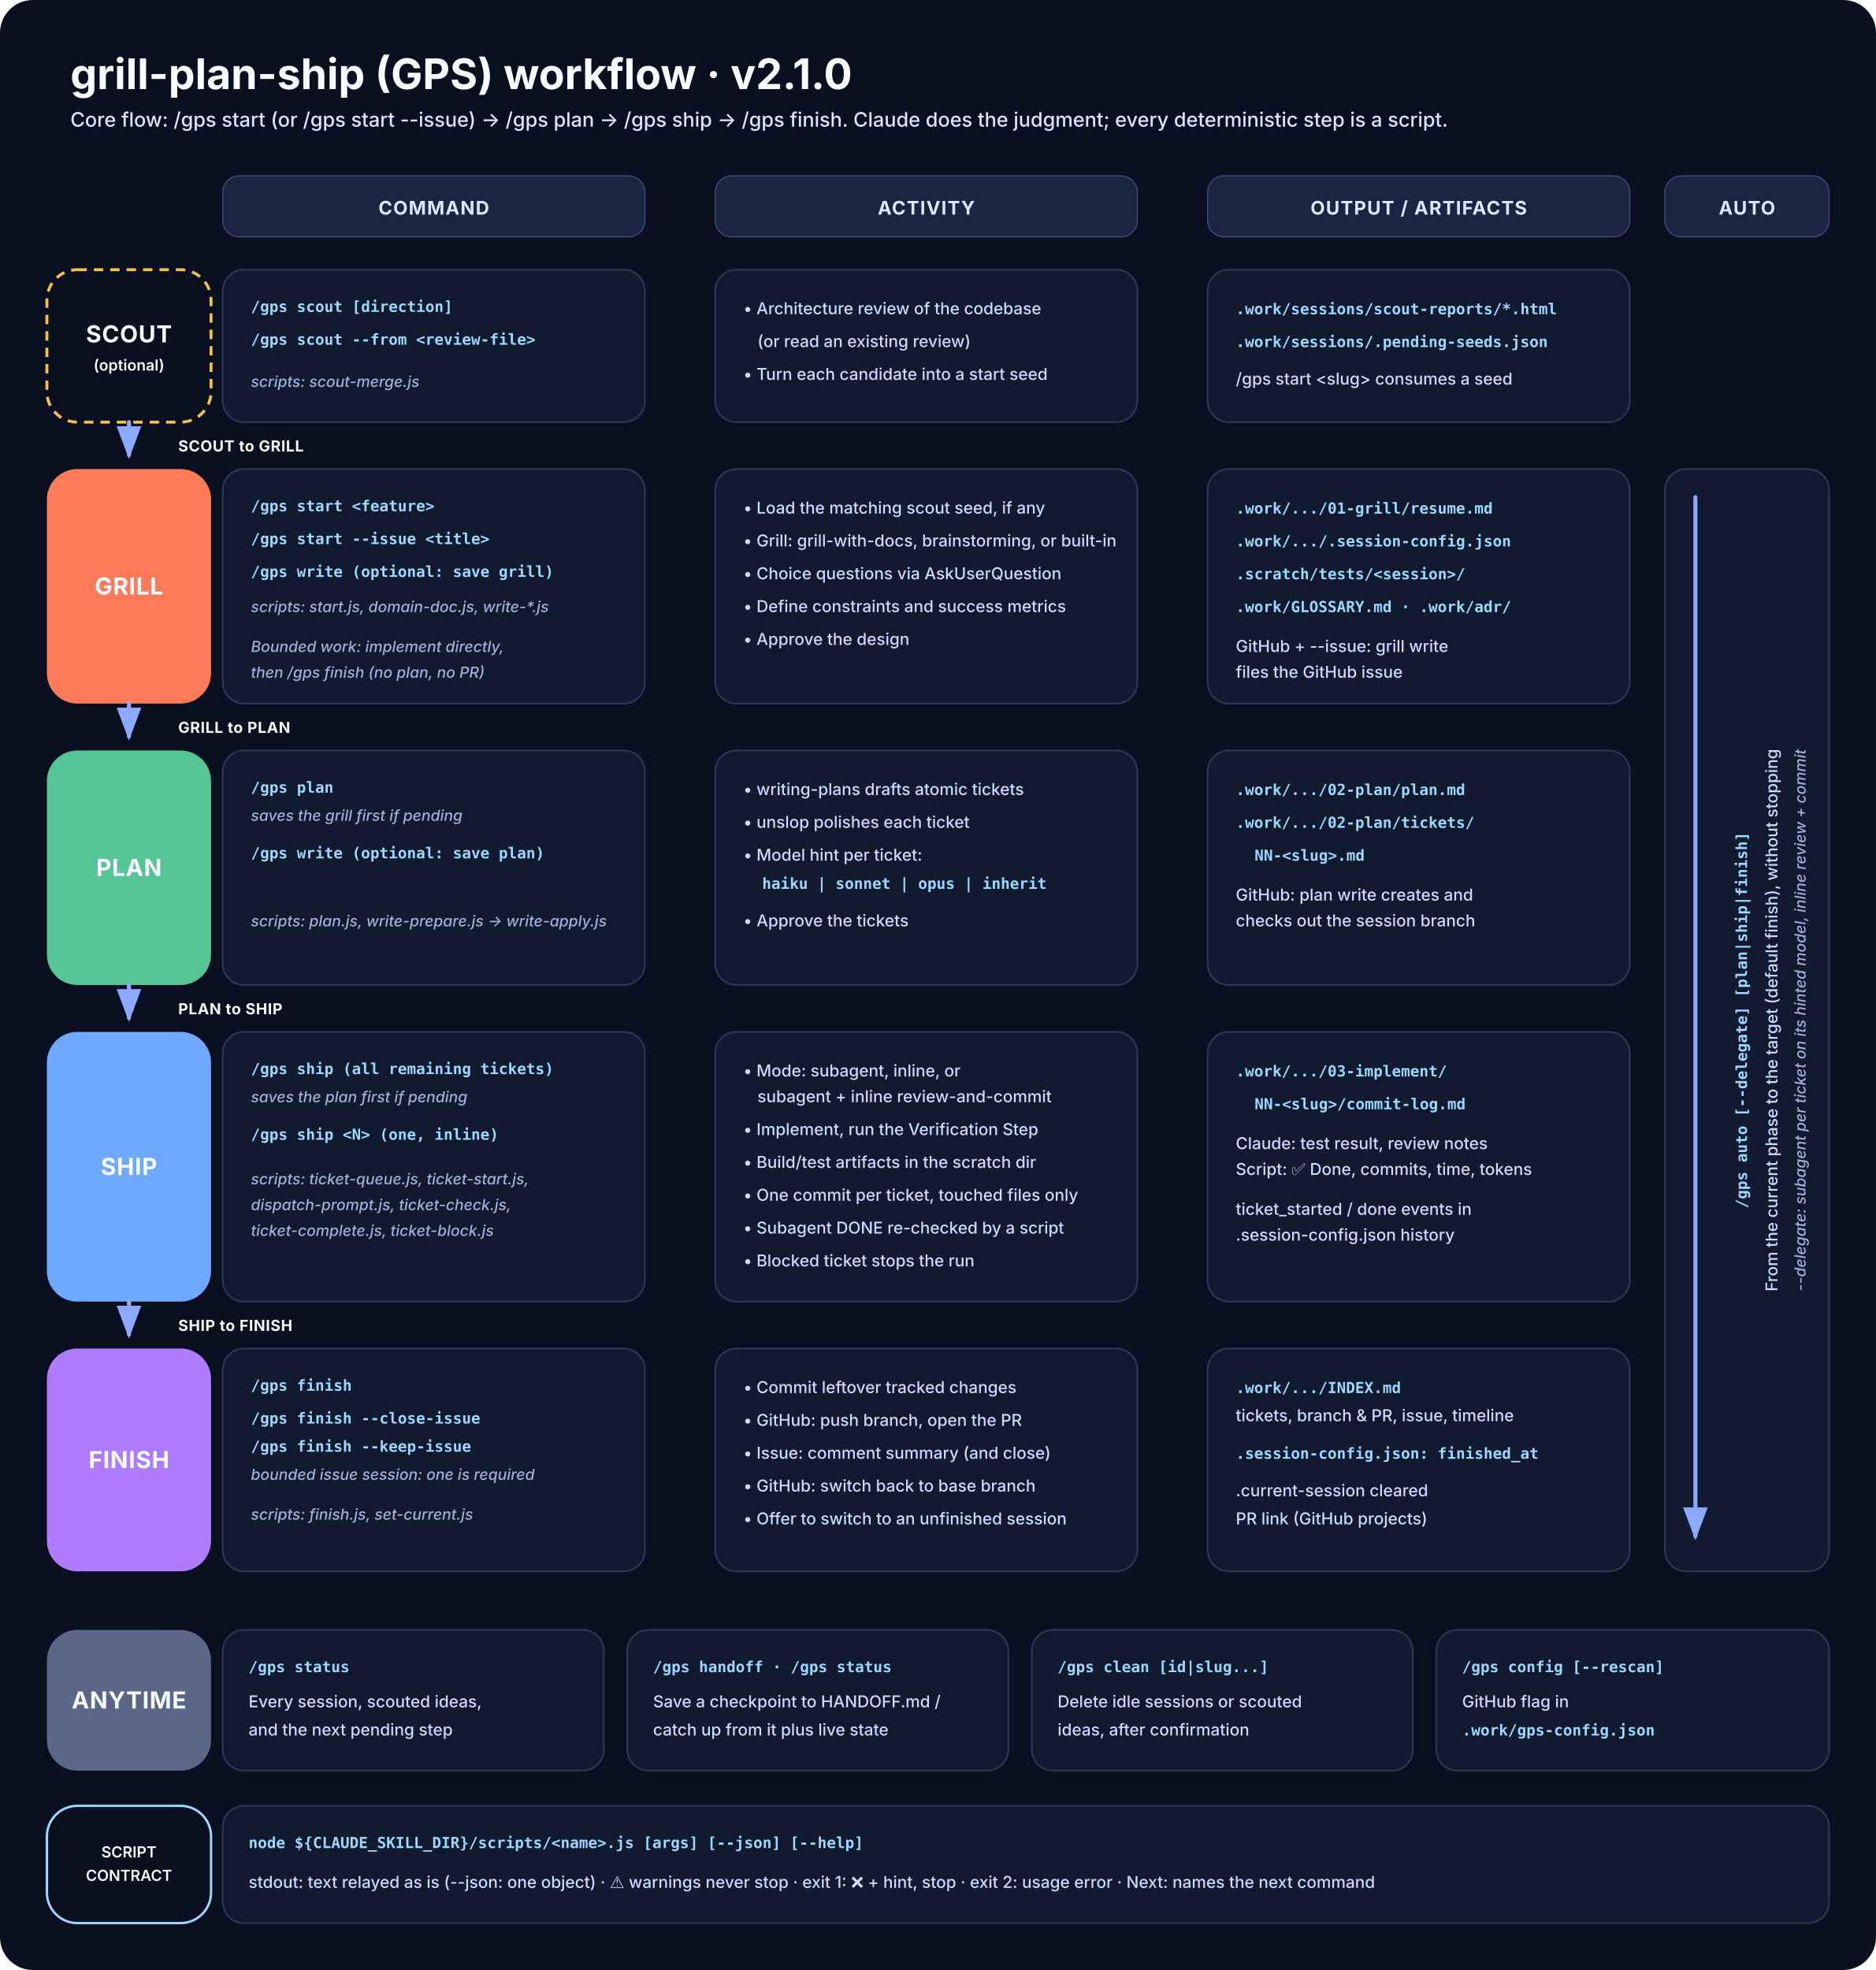
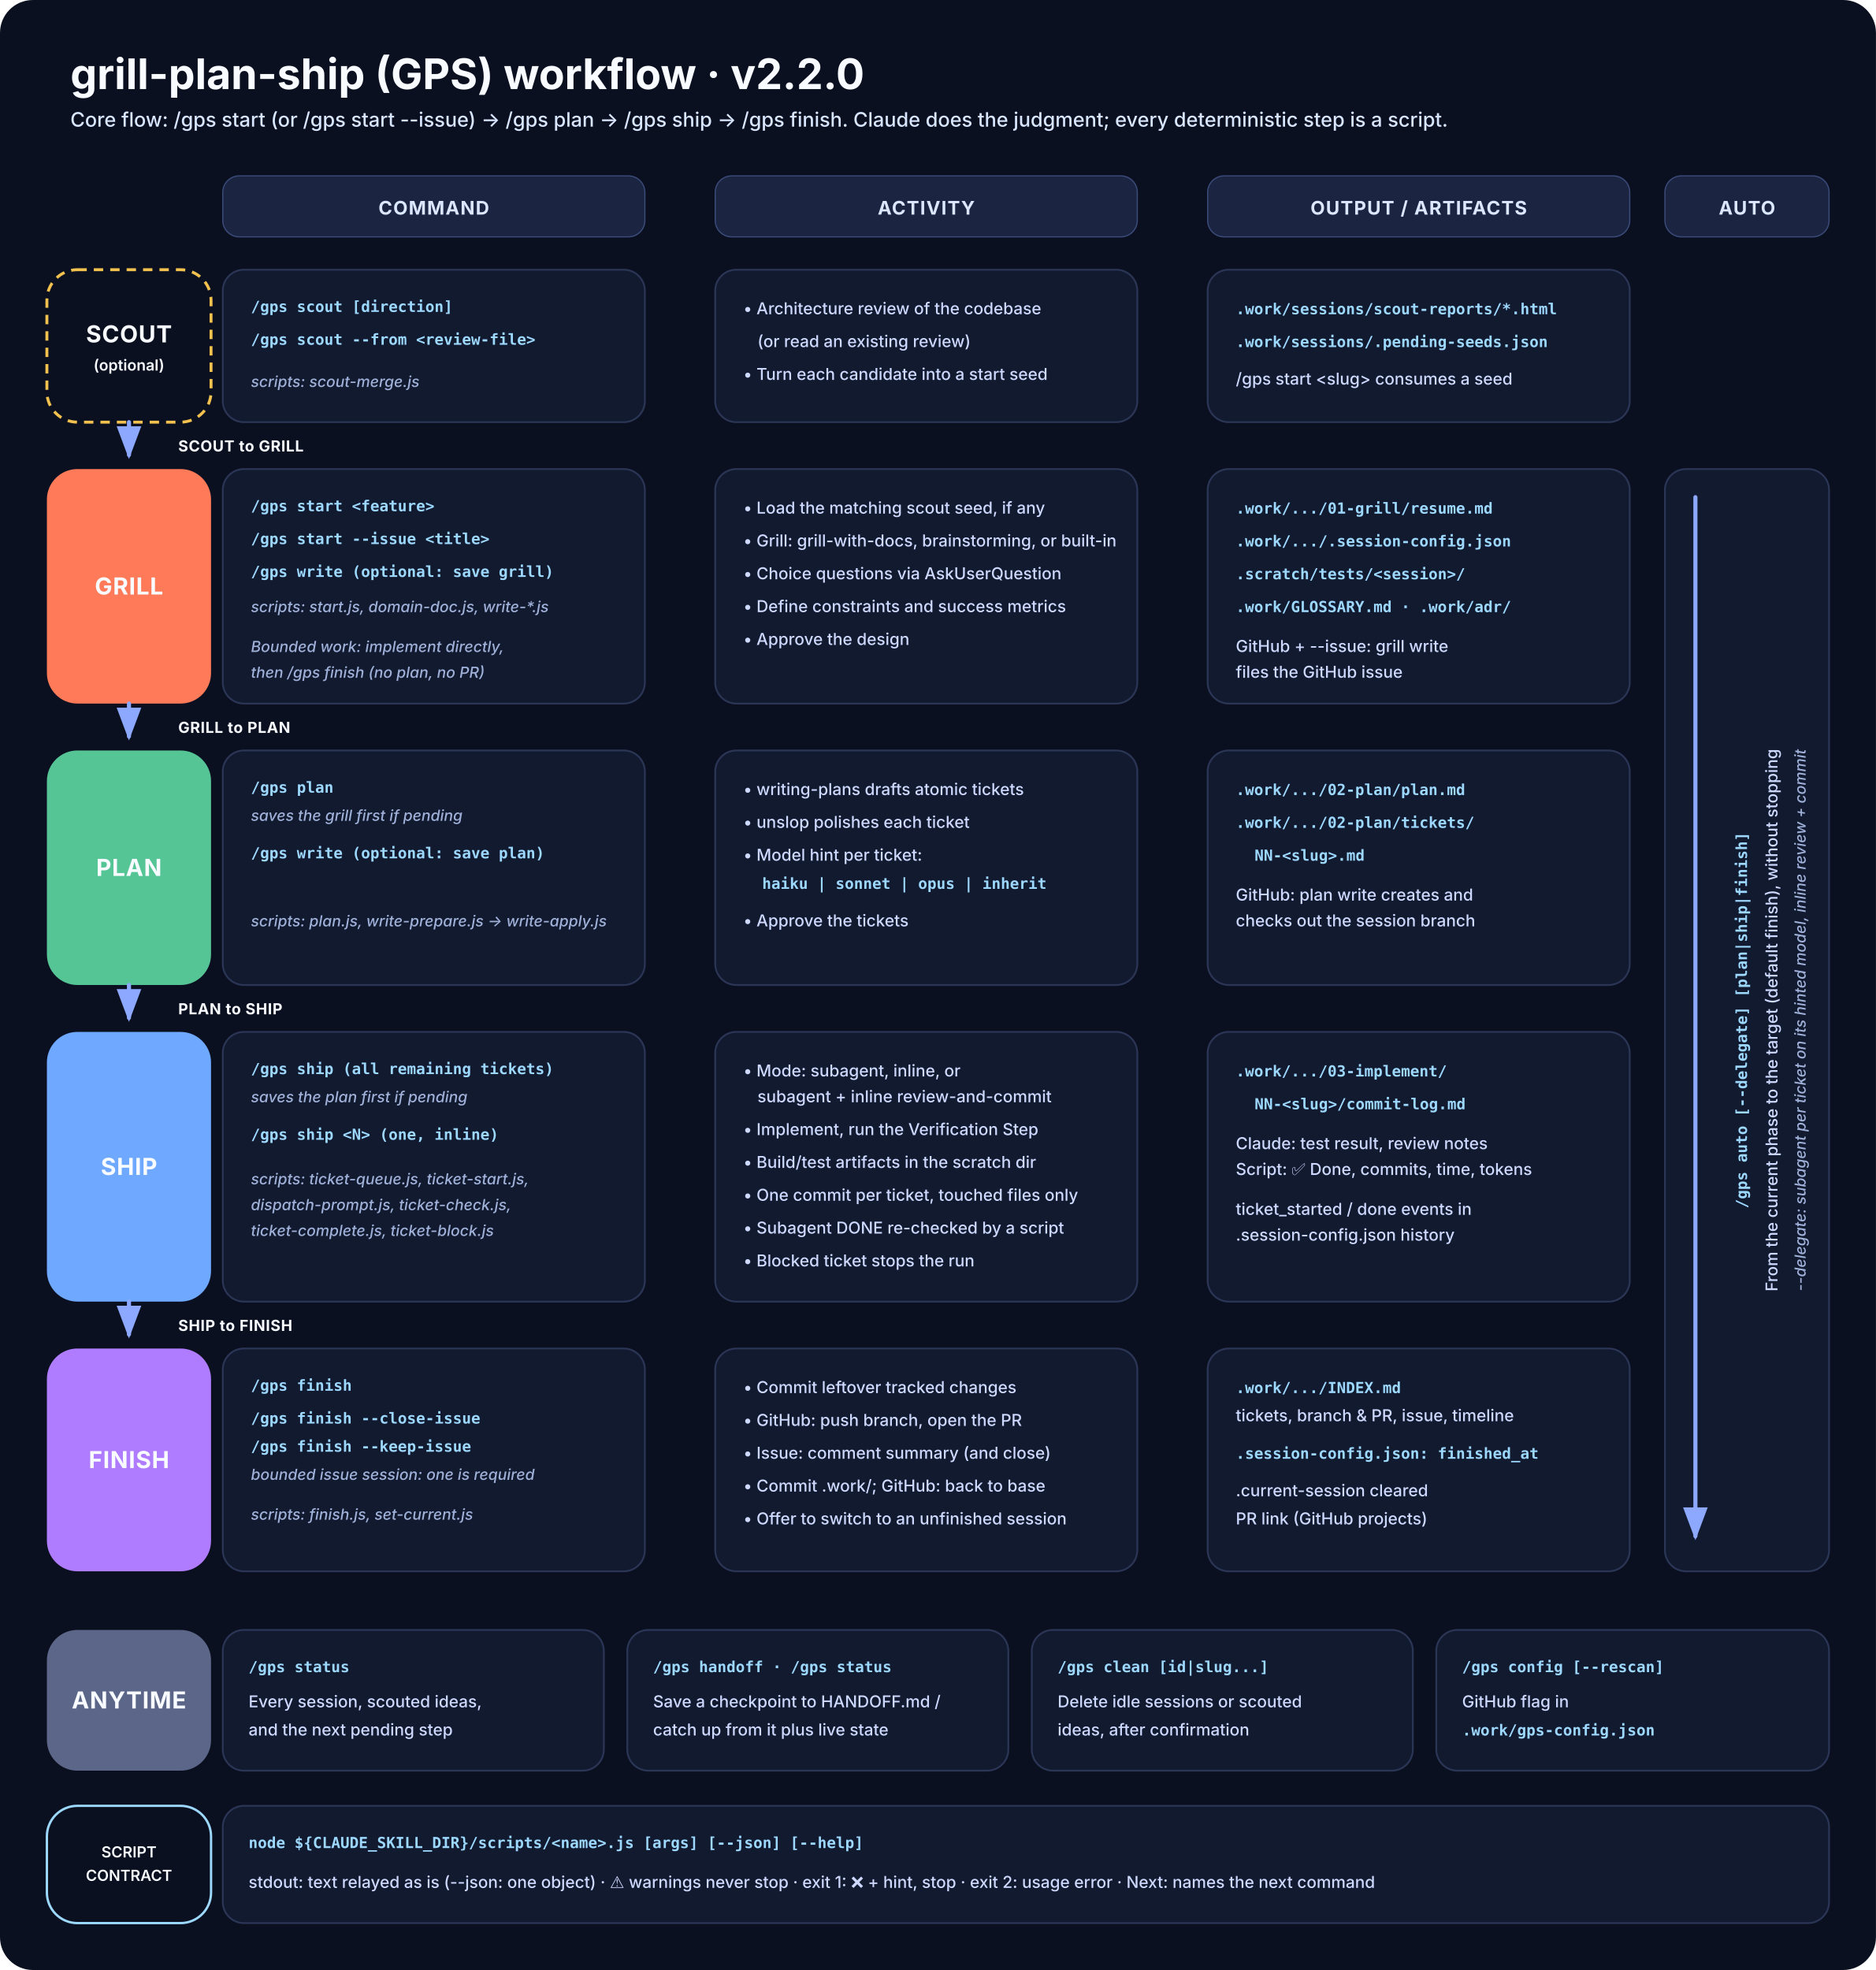
<svg xmlns="http://www.w3.org/2000/svg" viewBox="0 0 1600 1680" role="img" aria-labelledby="svg-title svg-desc" focusable="false">
  <defs>
    <style>
      .bg { fill: #0b1020; }
      .panel { fill: #121a2f; stroke: #2b3657; stroke-width: 1.5; }
      .header { fill: #1b2542; stroke: #3b4b7a; stroke-width: 1; }
      .phase { font: 700 20px "Inter", "Segoe UI", Arial, sans-serif; fill: #f8fbff; letter-spacing: 0.5px; }
      .phaseSmall { font: 600 13px "Inter", "Segoe UI", Arial, sans-serif; fill: #f8fbff; }
      .h1 { font: 700 36px "Inter", "Segoe UI", Arial, sans-serif; fill: #f8fbff; }
      .sub { font: 500 17px "Inter", "Segoe UI", Arial, sans-serif; fill: #d9e6ff; }
      .colTitle { font: 700 16px "Inter", "Segoe UI", Arial, sans-serif; fill: #dbe7ff; letter-spacing: 0.8px; }
      .text { font: 500 14px "Inter", "Segoe UI", Arial, sans-serif; fill: #ced9ff; }
      .note { font: italic 500 13px "Inter", "Segoe UI", Arial, sans-serif; fill: #9fb0d9; }
      .transition { font: 700 13px "Inter", "Segoe UI", Arial, sans-serif; fill: #f8fbff; letter-spacing: 0.4px; }
      .mono { font: 600 13px "JetBrains Mono", "Consolas", monospace; fill: #9dd8ff; }
      .arrow { stroke: #8da8ff; stroke-width: 3.5; fill: none; stroke-linecap: round; stroke-linejoin: round; }
      .dashed { stroke-dasharray: 8 6; }
    </style>
    <marker id="arrowhead" markerWidth="10" markerHeight="10" refX="7" refY="3" orient="auto">
      <path d="M0,0 L0,6 L8,3 z" fill="#8da8ff" />
    </marker>
  </defs>
  <rect class="bg" x="0" y="0" width="1600" height="1680" rx="28" />
-   <text class="h1" x="60" y="76">grill-plan-ship (GPS) workflow · v2.1.0</text>
+   <text class="h1" x="60" y="76">grill-plan-ship (GPS) workflow · v2.2.0</text>
  <text class="sub" x="60" y="108">Core flow: /gps start (or /gps start --issue) → /gps plan → /gps ship → /gps finish. Claude does the judgment; every deterministic step is a script.</text>
  <rect class="header" x="190" y="150" width="360" height="52" rx="14" />
  <rect class="header" x="610" y="150" width="360" height="52" rx="14" />
  <rect class="header" x="1030" y="150" width="360" height="52" rx="14" />
  <rect class="header" x="1420" y="150" width="140" height="52" rx="14" />
  <text class="colTitle" x="370" y="183" text-anchor="middle">COMMAND</text>
  <text class="colTitle" x="790" y="183" text-anchor="middle">ACTIVITY</text>
  <text class="colTitle" x="1210" y="183" text-anchor="middle">OUTPUT / ARTIFACTS</text>
  <text class="colTitle" x="1490" y="183" text-anchor="middle">AUTO</text>
  <g id="phase-scout">
    <rect x="40" y="230" width="140" height="130" rx="26" fill="none" stroke="#f2c14e" stroke-width="2.5" class="dashed" />
    <text class="phase" x="110" y="292" text-anchor="middle">SCOUT</text>
    <text class="phaseSmall" x="110" y="316" text-anchor="middle">(optional)</text>
    <rect class="panel" x="190" y="230" width="360" height="130" rx="18" />
    <text class="mono" x="214" y="266">/gps scout [direction]</text>
    <text class="mono" x="214" y="294">/gps scout --from &lt;review-file&gt;</text>
    <text class="note" x="214" y="330">scripts: scout-merge.js</text>
    <rect class="panel" x="610" y="230" width="360" height="130" rx="18" />
    <text class="text" x="634" y="268">• Architecture review of the codebase</text>
    <text class="text" x="646" y="296">(or read an existing review)</text>
    <text class="text" x="634" y="324">• Turn each candidate into a start seed</text>
    <rect class="panel" x="1030" y="230" width="360" height="130" rx="18" />
    <text class="mono" x="1054" y="268">.work/sessions/scout-reports/*.html</text>
    <text class="mono" x="1054" y="296">.work/sessions/.pending-seeds.json</text>
    <text class="text" x="1054" y="328">/gps start &lt;slug&gt; consumes a seed</text>
  </g>
  <g id="phase-grill">
    <rect x="40" y="400" width="140" height="200" rx="26" fill="#ff7a59" />
    <text class="phase" x="110" y="507" text-anchor="middle">GRILL</text>
    <rect class="panel" x="190" y="400" width="360" height="200" rx="18" />
    <text class="mono" x="214" y="436">/gps start &lt;feature&gt;</text>
    <text class="mono" x="214" y="464">/gps start --issue &lt;title&gt;</text>
    <text class="mono" x="214" y="492">/gps write  (optional: save grill)</text>
    <text class="note" x="214" y="522">scripts: start.js, domain-doc.js, write-*.js</text>
    <text class="note" x="214" y="556">Bounded work: implement directly,</text>
    <text class="note" x="214" y="578">then /gps finish (no plan, no PR)</text>
    <rect class="panel" x="610" y="400" width="360" height="200" rx="18" />
    <text class="text" x="634" y="438">• Load the matching scout seed, if any</text>
    <text class="text" x="634" y="466">• Grill: grill-with-docs, brainstorming, or built-in</text>
    <text class="text" x="634" y="494">• Choice questions via AskUserQuestion</text>
    <text class="text" x="634" y="522">• Define constraints and success metrics</text>
    <text class="text" x="634" y="550">• Approve the design</text>
    <rect class="panel" x="1030" y="400" width="360" height="200" rx="18" />
    <text class="mono" x="1054" y="438">.work/.../01-grill/resume.md</text>
    <text class="mono" x="1054" y="466">.work/.../.session-config.json</text>
    <text class="mono" x="1054" y="494">.scratch/tests/&lt;session&gt;/</text>
    <text class="mono" x="1054" y="522">.work/GLOSSARY.md · .work/adr/</text>
    <text class="text" x="1054" y="556">GitHub + --issue: grill write</text>
    <text class="text" x="1054" y="578">files the GitHub issue</text>
  </g>
  <g id="phase-plan">
    <rect x="40" y="640" width="140" height="200" rx="26" fill="#56c596" />
    <text class="phase" x="110" y="747" text-anchor="middle">PLAN</text>
    <rect class="panel" x="190" y="640" width="360" height="200" rx="18" />
    <text class="mono" x="214" y="676">/gps plan</text>
    <text class="note" x="214" y="700">saves the grill first if pending</text>
    <text class="mono" x="214" y="732">/gps write  (optional: save plan)</text>
    <text class="note" x="214" y="790">scripts: plan.js, write-prepare.js → write-apply.js</text>
    <rect class="panel" x="610" y="640" width="360" height="200" rx="18" />
    <text class="text" x="634" y="678">• writing-plans drafts atomic tickets</text>
    <text class="text" x="634" y="706">• unslop polishes each ticket</text>
    <text class="text" x="634" y="734">• Model hint per ticket:</text>
    <text class="mono" x="650" y="758">haiku | sonnet | opus | inherit</text>
    <text class="text" x="634" y="790">• Approve the tickets</text>
    <rect class="panel" x="1030" y="640" width="360" height="200" rx="18" />
    <text class="mono" x="1054" y="678">.work/.../02-plan/plan.md</text>
    <text class="mono" x="1054" y="706">.work/.../02-plan/tickets/</text>
    <text class="mono" x="1070" y="734">NN-&lt;slug&gt;.md</text>
    <text class="text" x="1054" y="768">GitHub: plan write creates and</text>
    <text class="text" x="1054" y="790">checks out the session branch</text>
  </g>
  <g id="phase-ship">
    <rect x="40" y="880" width="140" height="230" rx="26" fill="#6ea8ff" />
    <text class="phase" x="110" y="1002" text-anchor="middle">SHIP</text>
    <rect class="panel" x="190" y="880" width="360" height="230" rx="18" />
    <text class="mono" x="214" y="916">/gps ship  (all remaining tickets)</text>
    <text class="note" x="214" y="940">saves the plan first if pending</text>
    <text class="mono" x="214" y="972">/gps ship &lt;N&gt;  (one, inline)</text>
    <text class="note" x="214" y="1010">scripts: ticket-queue.js, ticket-start.js,</text>
    <text class="note" x="214" y="1032">dispatch-prompt.js, ticket-check.js,</text>
    <text class="note" x="214" y="1054">ticket-complete.js, ticket-block.js</text>
    <rect class="panel" x="610" y="880" width="360" height="230" rx="18" />
    <text class="text" x="634" y="918">• Mode: subagent, inline, or</text>
    <text class="text" x="646" y="940">subagent + inline review-and-commit</text>
    <text class="text" x="634" y="968">• Implement, run the Verification Step</text>
    <text class="text" x="634" y="996">• Build/test artifacts in the scratch dir</text>
    <text class="text" x="634" y="1024">• One commit per ticket, touched files only</text>
    <text class="text" x="634" y="1052">• Subagent DONE re-checked by a script</text>
    <text class="text" x="634" y="1080">• Blocked ticket stops the run</text>
    <rect class="panel" x="1030" y="880" width="360" height="230" rx="18" />
    <text class="mono" x="1054" y="918">.work/.../03-implement/</text>
    <text class="mono" x="1070" y="946">NN-&lt;slug&gt;/commit-log.md</text>
    <text class="text" x="1054" y="980">Claude: test result, review notes</text>
    <text class="text" x="1054" y="1002">Script: ✅ Done, commits, time, tokens</text>
    <text class="text" x="1054" y="1036">ticket_started / done events in</text>
    <text class="text" x="1054" y="1058">.session-config.json history</text>
  </g>
  <g id="phase-finish">
    <rect x="40" y="1150" width="140" height="190" rx="26" fill="#b07cff" />
    <text class="phase" x="110" y="1252" text-anchor="middle">FINISH</text>
    <rect class="panel" x="190" y="1150" width="360" height="190" rx="18" />
    <text class="mono" x="214" y="1186">/gps finish</text>
    <text class="mono" x="214" y="1214">/gps finish --close-issue</text>
    <text class="mono" x="214" y="1238">/gps finish --keep-issue</text>
    <text class="note" x="214" y="1262">bounded issue session: one is required</text>
    <text class="note" x="214" y="1296">scripts: finish.js, set-current.js</text>
    <rect class="panel" x="610" y="1150" width="360" height="190" rx="18" />
    <text class="text" x="634" y="1188">• Commit leftover tracked changes</text>
    <text class="text" x="634" y="1216">• GitHub: push branch, open the PR</text>
    <text class="text" x="634" y="1244">• Issue: comment summary (and close)</text>
-     <text class="text" x="634" y="1272">• GitHub: switch back to base branch</text>
+     <text class="text" x="634" y="1272">• Commit .work/; GitHub: back to base</text>
    <text class="text" x="634" y="1300">• Offer to switch to an unfinished session</text>
    <rect class="panel" x="1030" y="1150" width="360" height="190" rx="18" />
    <text class="mono" x="1054" y="1188">.work/.../INDEX.md</text>
    <text class="text" x="1054" y="1212">tickets, branch &amp; PR, issue, timeline</text>
    <text class="mono" x="1054" y="1244">.session-config.json: finished_at</text>
    <text class="text" x="1054" y="1276">.current-session cleared</text>
    <text class="text" x="1054" y="1300">PR link (GitHub projects)</text>
  </g>
  <g id="lane-auto">
    <rect class="panel" x="1420" y="400" width="140" height="940" rx="18" />
    <path class="arrow" marker-end="url(#arrowhead)" d="M1446,424 L1446,1310" />
    <text class="mono" transform="translate(1490,870) rotate(-90)" text-anchor="middle">/gps auto [--delegate] [plan|ship|finish]</text>
    <text class="text" transform="translate(1516,870) rotate(-90)" text-anchor="middle">From the current phase to the target (default finish), without stopping</text>
    <text class="note" transform="translate(1540,870) rotate(-90)" text-anchor="middle">--delegate: subagent per ticket on its hinted model, inline review + commit</text>
  </g>
  <path class="arrow" marker-end="url(#arrowhead)" d="M110,360 L110,388" />
  <text class="transition" x="152" y="385">SCOUT to GRILL</text>
  <path class="arrow" marker-end="url(#arrowhead)" d="M110,600 L110,628" />
  <text class="transition" x="152" y="625">GRILL to PLAN</text>
  <path class="arrow" marker-end="url(#arrowhead)" d="M110,840 L110,868" />
  <text class="transition" x="152" y="865">PLAN to SHIP</text>
  <path class="arrow" marker-end="url(#arrowhead)" d="M110,1110 L110,1138" />
  <text class="transition" x="152" y="1135">SHIP to FINISH</text>
  <g id="band-anytime">
    <rect x="40" y="1390" width="140" height="120" rx="26" fill="#5b6688" />
    <text class="phase" x="110" y="1457" text-anchor="middle">ANYTIME</text>
    <rect class="panel" x="190" y="1390" width="325" height="120" rx="18" />
    <text class="mono" x="212" y="1426">/gps status</text>
    <text class="text" x="212" y="1456">Every session, scouted ideas,</text>
    <text class="text" x="212" y="1480">and the next pending step</text>
    <rect class="panel" x="535" y="1390" width="325" height="120" rx="18" />
    <text class="mono" x="557" y="1426">/gps handoff · /gps status</text>
    <text class="text" x="557" y="1456">Save a checkpoint to HANDOFF.md /</text>
    <text class="text" x="557" y="1480">catch up from it plus live state</text>
    <rect class="panel" x="880" y="1390" width="325" height="120" rx="18" />
    <text class="mono" x="902" y="1426">/gps clean [id|slug...]</text>
    <text class="text" x="902" y="1456">Delete idle sessions or scouted</text>
    <text class="text" x="902" y="1480">ideas, after confirmation</text>
    <rect class="panel" x="1225" y="1390" width="335" height="120" rx="18" />
    <text class="mono" x="1247" y="1426">/gps config [--rescan]</text>
    <text class="text" x="1247" y="1456">GitHub flag in</text>
    <text class="mono" x="1247" y="1480">.work/gps-config.json</text>
  </g>
  <g id="band-contract">
    <rect x="40" y="1540" width="140" height="100" rx="26" fill="none" stroke="#9dd8ff" stroke-width="2" />
    <text class="phaseSmall" x="110" y="1584" text-anchor="middle">SCRIPT</text>
    <text class="phaseSmall" x="110" y="1604" text-anchor="middle">CONTRACT</text>
    <rect class="panel" x="190" y="1540" width="1370" height="100" rx="18" />
    <text class="mono" x="212" y="1576">node ${CLAUDE_SKILL_DIR}/scripts/&lt;name&gt;.js [args] [--json] [--help]</text>
    <text class="text" x="212" y="1610">stdout: text relayed as is (--json: one object) · ⚠️ warnings never stop · exit 1: ❌ + hint, stop · exit 2: usage error · Next: names the next command</text>
  </g>
</svg>
